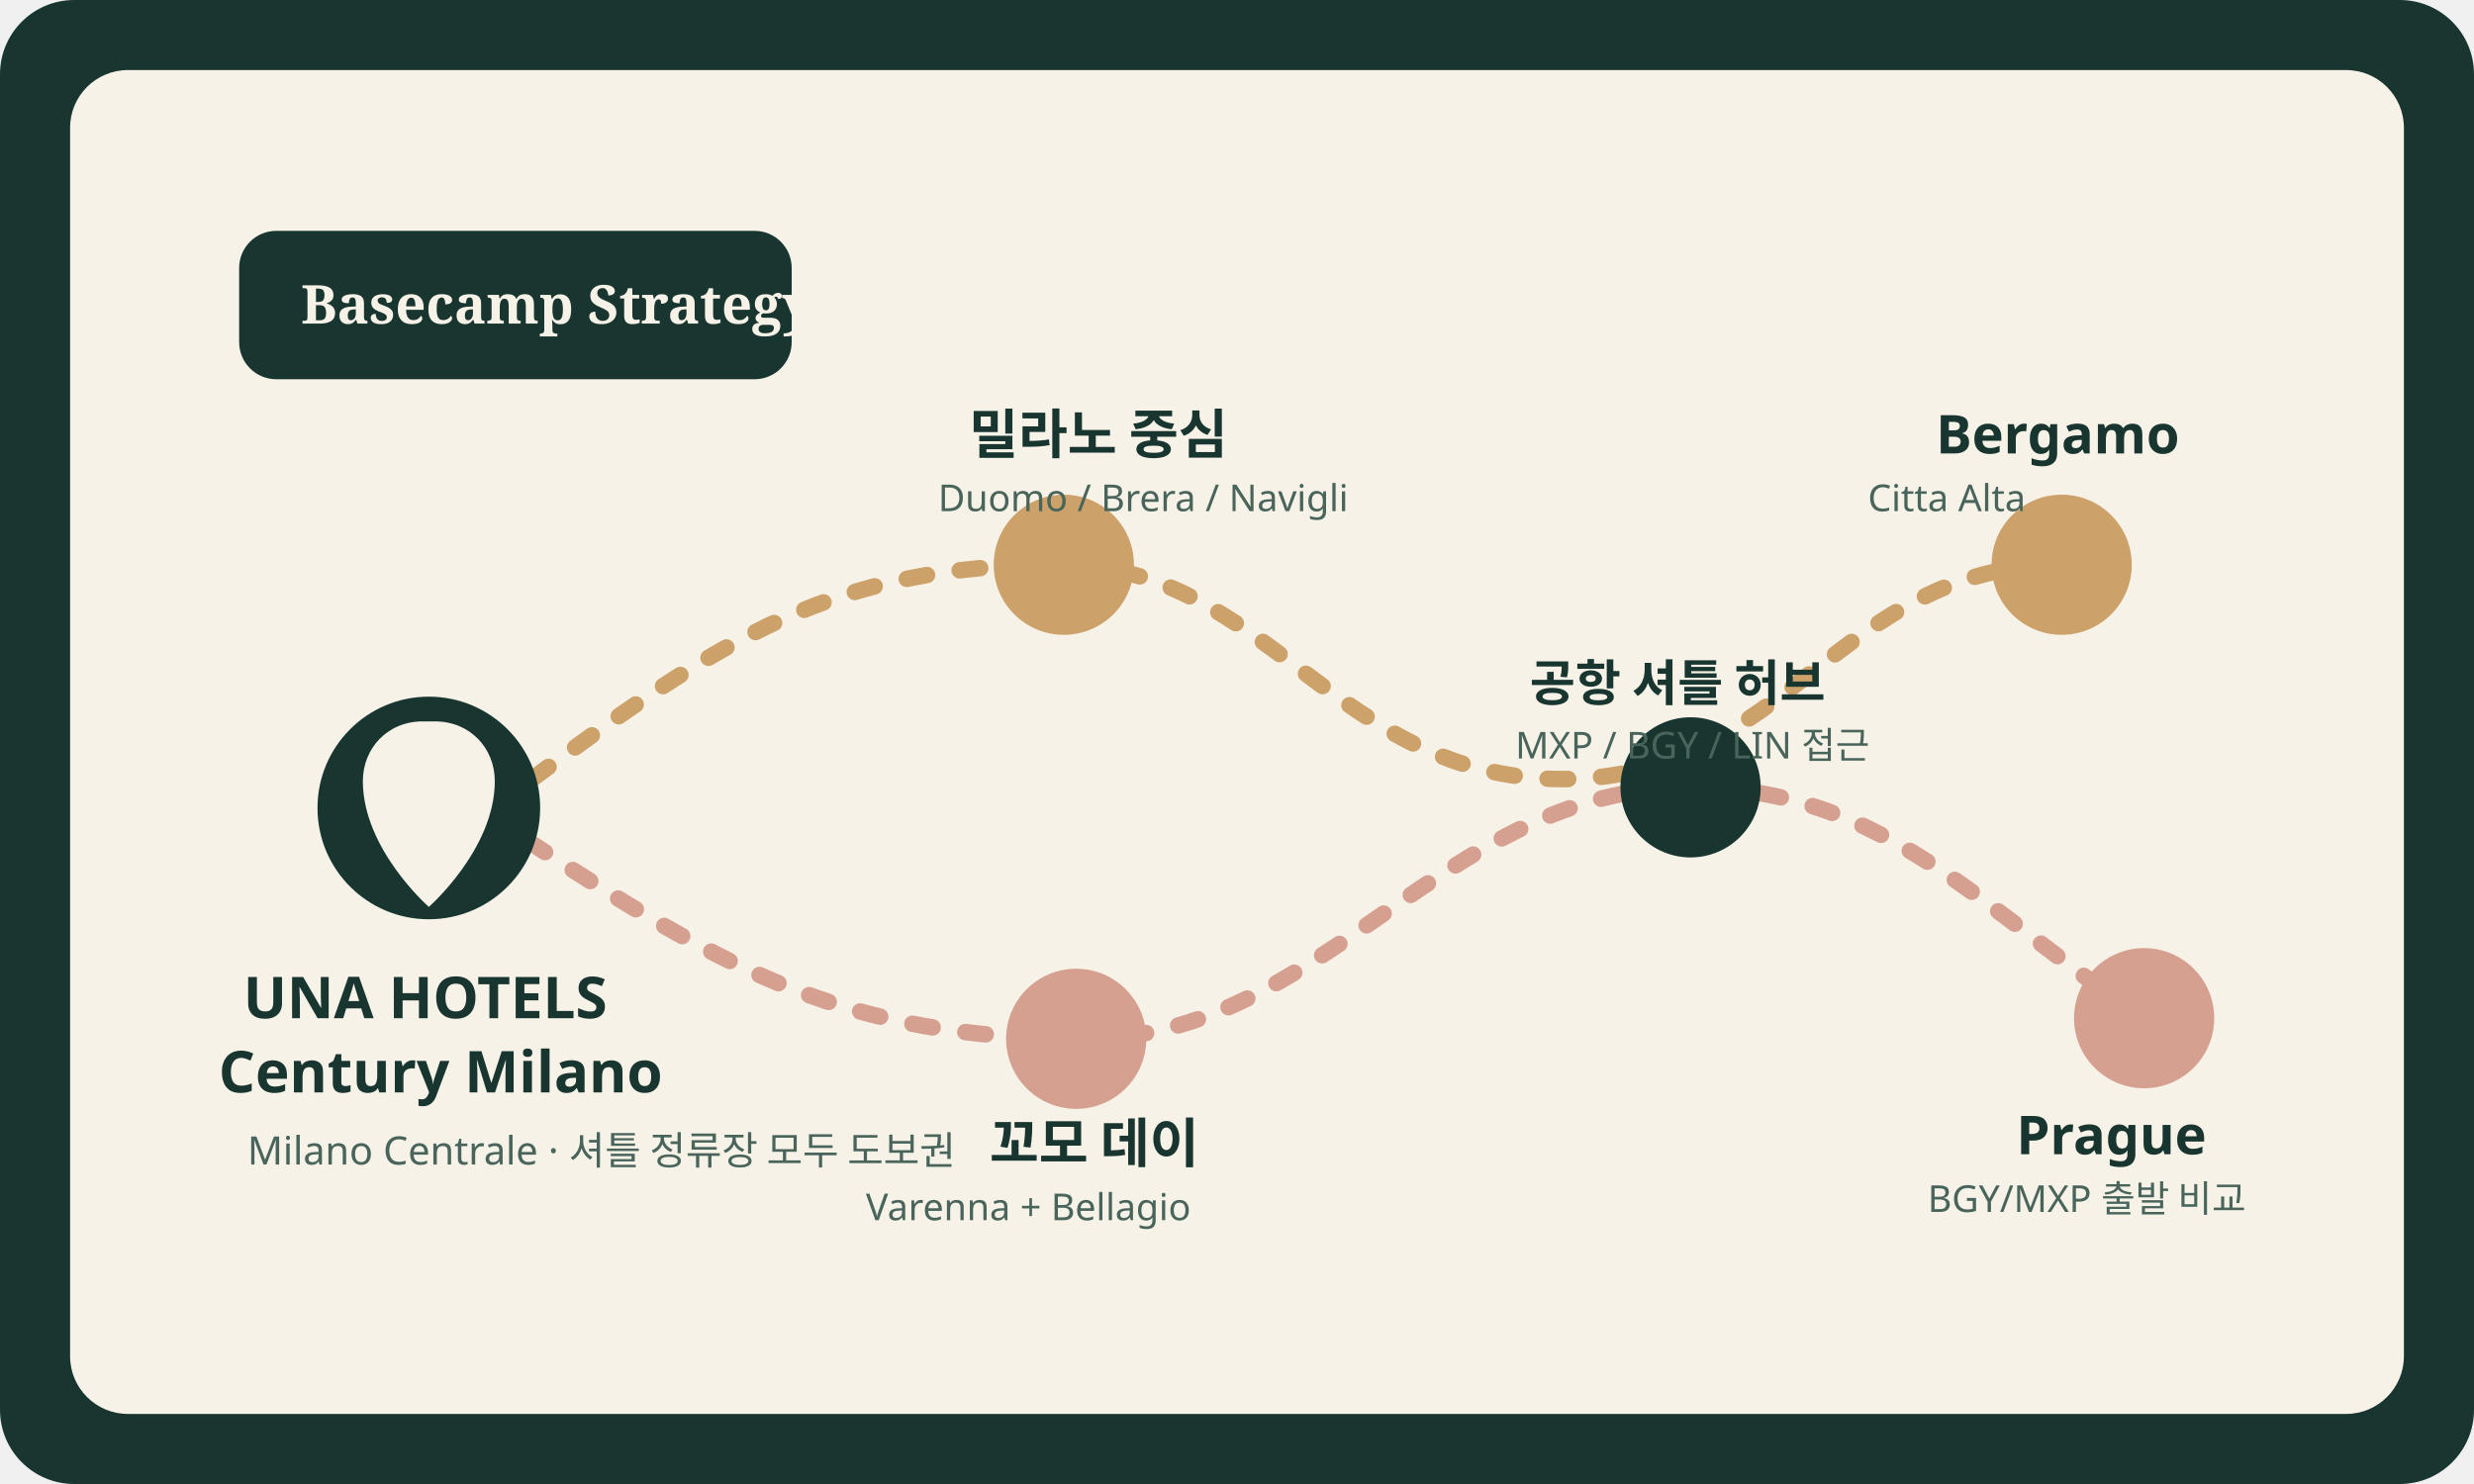
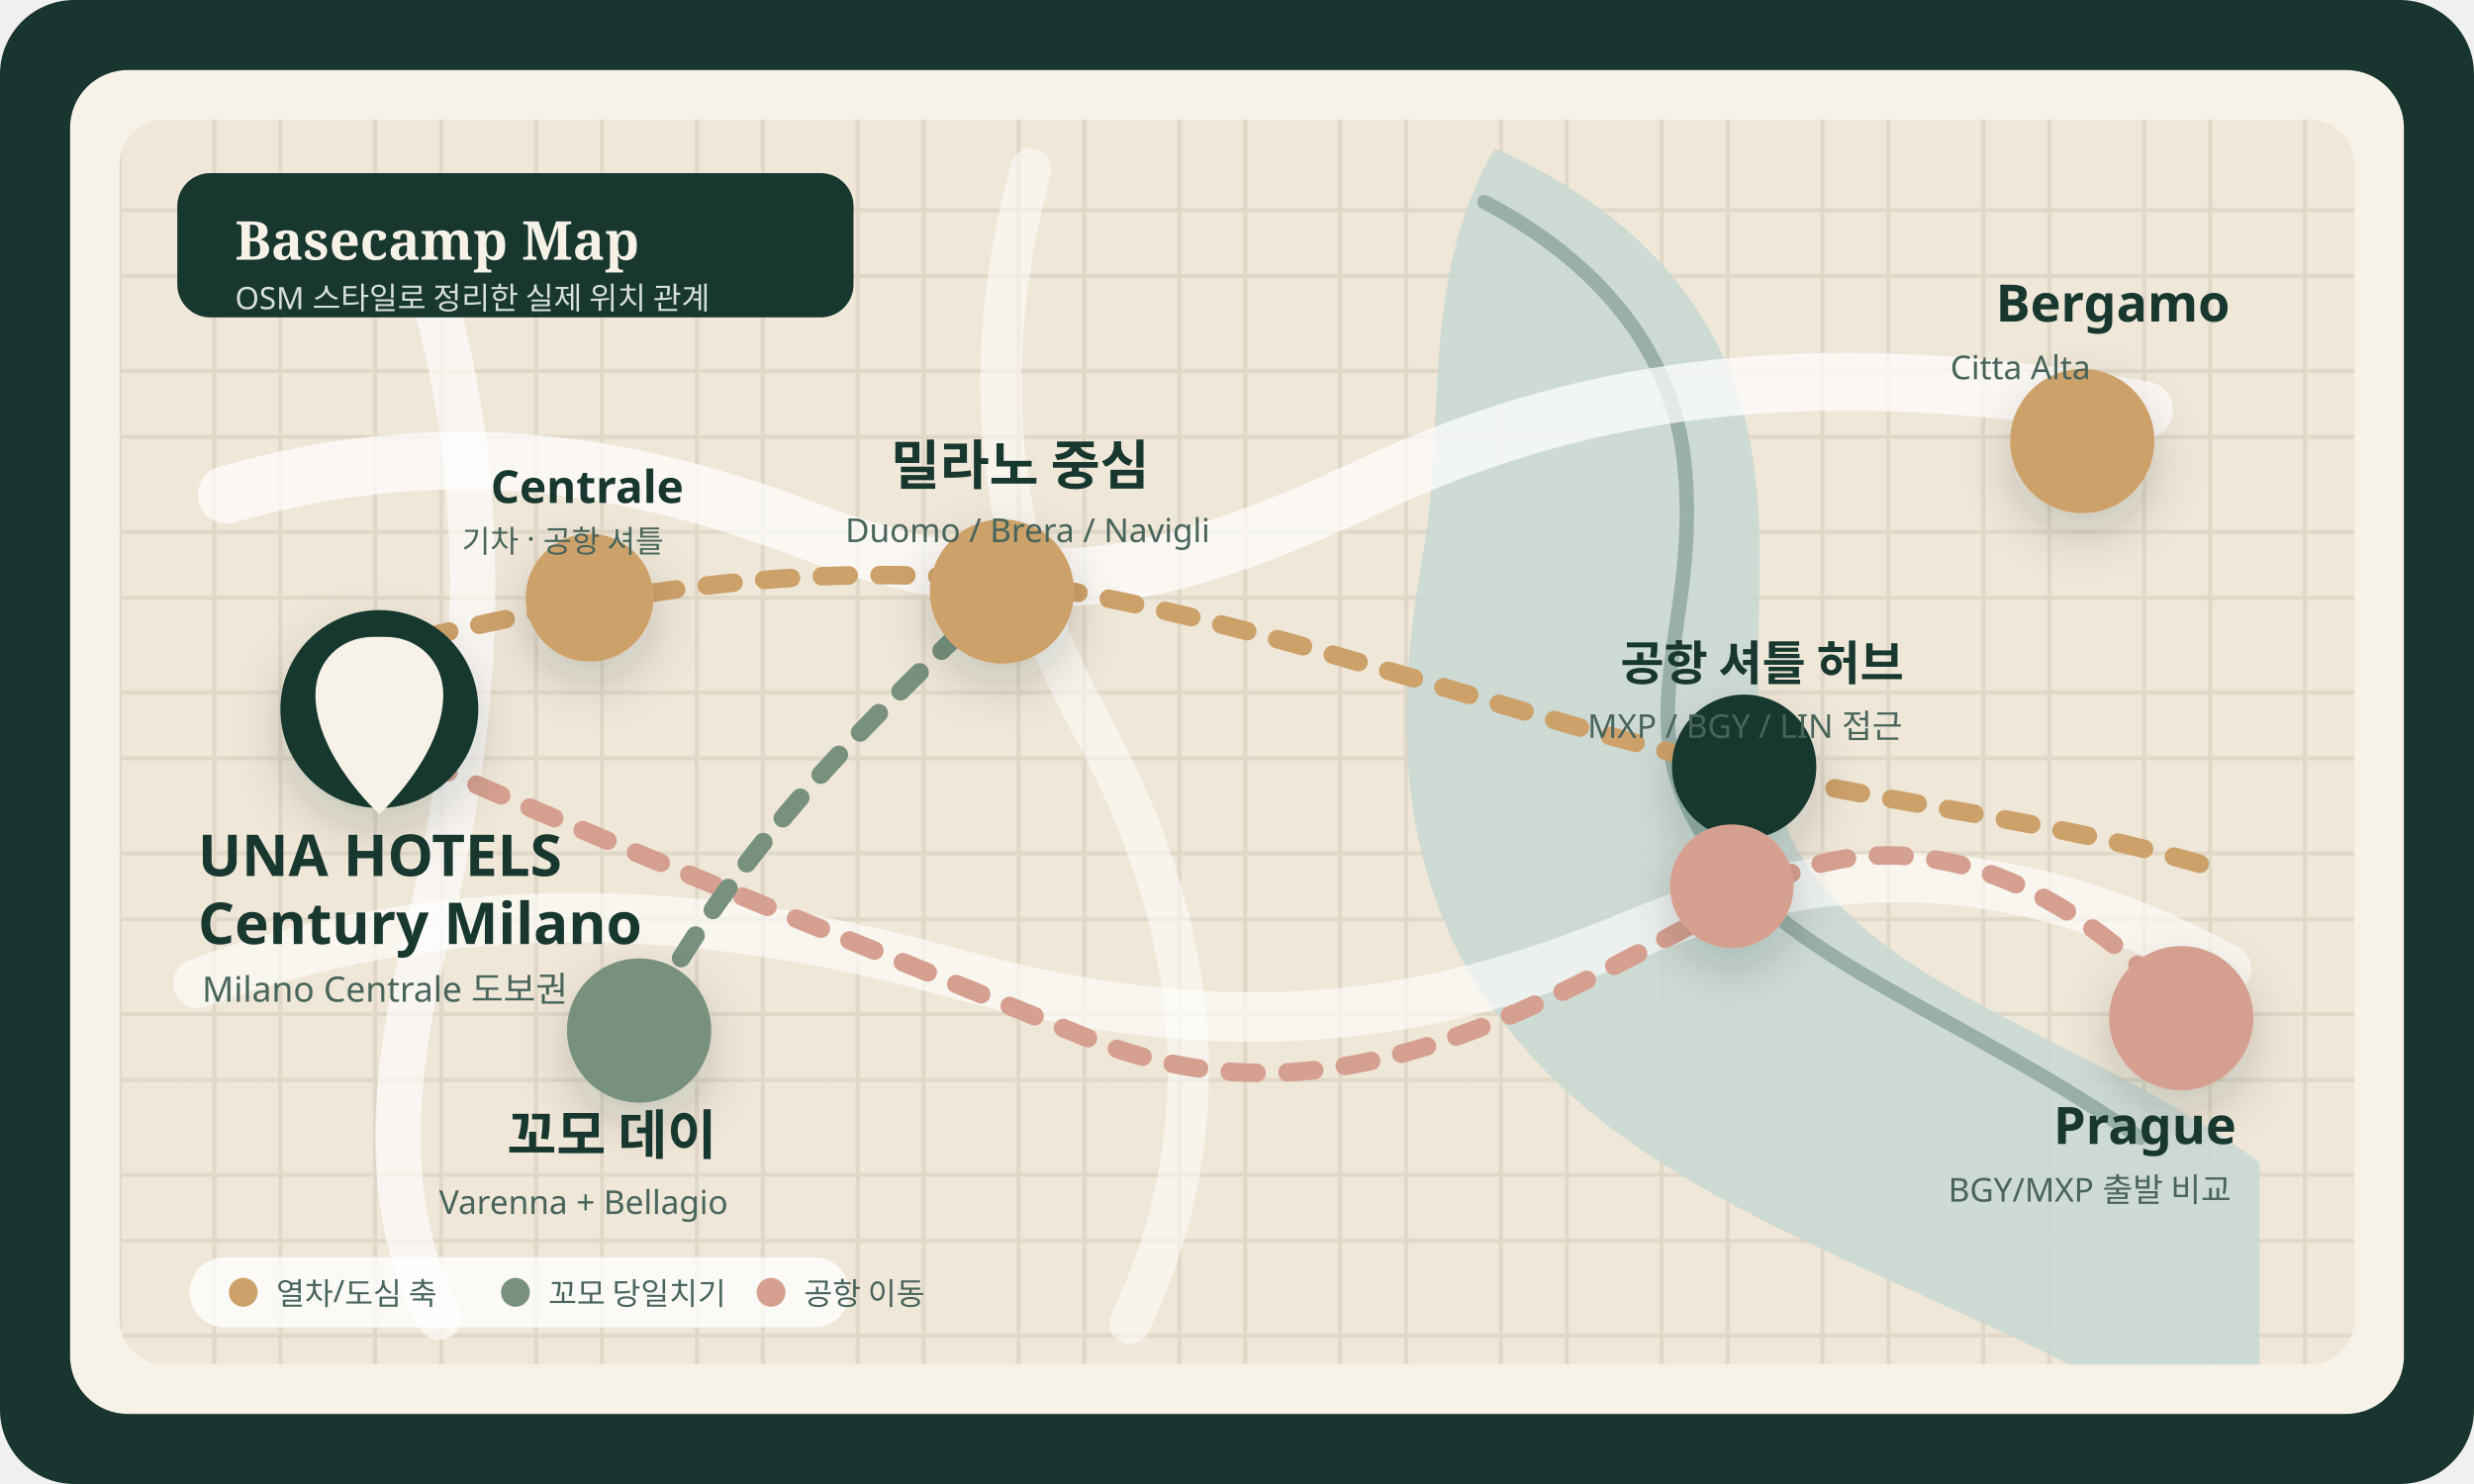
<svg xmlns="http://www.w3.org/2000/svg" width="1200" height="720" viewBox="0 0 1200 720" fill="none">
+   <defs>
+     <pattern id="street-grid" width="78" height="78" patternUnits="userSpaceOnUse">
+       <path d="M0 24H78M0 56H78M26 0V78M58 0V78" stroke="#D9D0BF" stroke-width="2" opacity="0.65" />
+     </pattern>
+     <filter id="soft-shadow" x="-20%" y="-20%" width="140%" height="140%">
+       <feDropShadow dx="0" dy="10" stdDeviation="12" flood-color="#17372F" flood-opacity="0.18" />
+     </filter>
+   </defs>
  <rect width="1200" height="720" rx="36" fill="#18362F" />
  <rect x="34" y="34" width="1132" height="652" rx="28" fill="#F7F2E8" />
-   <path d="M258 378C350 310 404 274 514 274C614 274 648 378 758 378C866 378 892 274 1000 274" stroke="#CDA16A" stroke-width="8" stroke-linecap="round" stroke-dasharray="10 16" />
-   <path d="M256 408C354 472 412 504 526 504C642 504 700 382 820 382C914 382 964 444 1040 494" stroke="#D6A090" stroke-width="8" stroke-linecap="round" stroke-dasharray="10 16" />
-   <circle cx="208" cy="392" r="54" fill="#18362F" />
-   <circle cx="516" cy="274" r="34" fill="#CDA16A" />
-   <circle cx="522" cy="504" r="34" fill="#D6A090" />
-   <circle cx="1000" cy="274" r="34" fill="#CDA16A" />
-   <circle cx="1040" cy="494" r="34" fill="#D6A090" />
-   <circle cx="820" cy="382" r="34" fill="#18362F" />
-   <path d="M205 350C188 350 176 363 176 379C176 412 208 440 208 440C208 440 240 412 240 379C240 363 228 350 211 350H205Z" fill="#F7F2E8" />
-   <text x="118" y="494" fill="#18362F" font-size="28" font-family="'Noto Sans KR', sans-serif" font-weight="700">UNA HOTELS</text>
-   <text x="106" y="530" fill="#18362F" font-size="28" font-family="'Noto Sans KR', sans-serif" font-weight="700">Century Milano</text>
-   <text x="120" y="565" fill="#48645B" font-size="19" font-family="'Noto Sans KR', sans-serif">Milano Centrale · 셔틀 정류장 모두 도보권</text>
-   <text x="470" y="220" fill="#18362F" font-size="26" font-family="'Noto Sans KR', sans-serif" font-weight="700">밀라노 중심</text>
-   <text x="455" y="248" fill="#48645B" font-size="18" font-family="'Noto Sans KR', sans-serif">Duomo / Brera / Navigli</text>
-   <text x="480" y="564" fill="#18362F" font-size="26" font-family="'Noto Sans KR', sans-serif" font-weight="700">꼬모 데이</text>
-   <text x="420" y="592" fill="#48645B" font-size="18" font-family="'Noto Sans KR', sans-serif">Varenna + Bellagio</text>
-   <text x="939" y="220" fill="#18362F" font-size="26" font-family="'Noto Sans KR', sans-serif" font-weight="700">Bergamo</text>
-   <text x="906" y="248" fill="#48645B" font-size="18" font-family="'Noto Sans KR', sans-serif">Citta Alta</text>
-   <text x="978" y="560" fill="#18362F" font-size="26" font-family="'Noto Sans KR', sans-serif" font-weight="700">Prague</text>
-   <text x="935" y="588" fill="#48645B" font-size="18" font-family="'Noto Sans KR', sans-serif">BGY/MXP 출발 비교</text>
-   <text x="742" y="340" fill="#18362F" font-size="24" font-family="'Noto Sans KR', sans-serif" font-weight="700">공항 셔틀 허브</text>
-   <text x="735" y="368" fill="#48645B" font-size="18" font-family="'Noto Sans KR', sans-serif">MXP / BGY / LIN 접근</text>
-   <rect x="116" y="112" width="268" height="72" rx="18" fill="#18362F" />
-   <text x="146" y="157" fill="#F7F2E8" font-size="26" font-family="'Cormorant Garamond', serif" font-weight="700">Basecamp Strategy</text>
+   <rect x="58" y="58" width="1084" height="604" rx="22" fill="#EFE7D8" />
+   <rect x="58" y="58" width="1084" height="604" rx="22" fill="url(#street-grid)" opacity="0.95" />
+   <path d="M725 72C793 102 837 150 849 215C863 291 836 358 876 419C918 483 1016 505 1096 564L1096 662H1004C900 611 812 582 751 521C675 445 675 355 690 270C702 202 688 137 725 72Z" fill="#C9D8D3" opacity="0.86" />
+   <path d="M720 98C779 129 812 174 817 225C825 302 789 347 826 405C863 465 946 489 1038 552" stroke="#8FA9A0" stroke-width="7" stroke-linecap="round" opacity="0.85" />
+   <path d="M110 240C208 212 295 221 388 256C501 299 568 281 664 236C760 191 871 169 1040 199" stroke="#FFFFFF" stroke-width="28" stroke-linecap="round" opacity="0.72" />
+   <path d="M96 477C209 436 331 435 462 472C597 509 693 495 791 454C895 410 985 419 1080 470" stroke="#FFFFFF" stroke-width="24" stroke-linecap="round" opacity="0.62" />
+   <path d="M198 106C238 212 238 329 207 454C189 526 186 589 213 639" stroke="#FFFFFF" stroke-width="22" stroke-linecap="round" opacity="0.64" />
+   <path d="M500 82C475 175 481 264 529 351C588 459 589 557 548 642" stroke="#FFFFFF" stroke-width="20" stroke-linecap="round" opacity="0.52" />
+   <path d="M178 316C282 290 405 266 520 287C638 309 734 348 840 372C922 391 996 398 1070 420" stroke="#CDA16A" stroke-width="9" stroke-linecap="round" stroke-dasharray="13 15" />
+   <path d="M180 358C288 407 398 450 526 503C647 553 750 486 855 430C919 396 999 421 1062 494" stroke="#D6A090" stroke-width="9" stroke-linecap="round" stroke-dasharray="13 15" />
+   <path d="M486 287C420 352 361 405 310 500" stroke="#78917E" stroke-width="9" stroke-linecap="round" stroke-dasharray="13 15" />
+   <g filter="url(#soft-shadow)">
+     <circle cx="184" cy="344" r="48" fill="#17372F" />
+     <path d="M181 309C165 309 153 321 153 337C153 367 184 395 184 395C184 395 215 367 215 337C215 321 203 309 187 309H181Z" fill="#F7F2E8" />
+     <circle cx="286" cy="290" r="31" fill="#CDA16A" />
+     <circle cx="486" cy="287" r="35" fill="#CDA16A" />
+     <circle cx="310" cy="500" r="35" fill="#78917E" />
+     <circle cx="846" cy="372" r="35" fill="#17372F" />
+     <circle cx="1010" cy="214" r="35" fill="#CDA16A" />
+     <circle cx="1058" cy="494" r="35" fill="#D6A090" />
+     <circle cx="840" cy="430" r="30" fill="#D6A090" />
+   </g>
+   <rect x="86" y="84" width="328" height="70" rx="16" fill="#17372F" />
+   <text x="114" y="126" fill="#F7F2E8" font-size="26" font-family="'Cormorant Garamond', serif" font-weight="700">Basecamp Map</text>
+   <text x="114" y="150" fill="#D8E0D7" font-size="15" font-family="'Noto Sans KR', sans-serif">OSM 스타일로 정리한 실제 위치 관계</text>
+   <text x="96" y="425" fill="#17372F" font-size="28" font-family="'Noto Sans KR', sans-serif" font-weight="800">UNA HOTELS</text>
+   <text x="96" y="458" fill="#17372F" font-size="28" font-family="'Noto Sans KR', sans-serif" font-weight="800">Century Milano</text>
+   <text x="98" y="486" fill="#48645B" font-size="17" font-family="'Noto Sans KR', sans-serif">Milano Centrale 도보권</text>
+   <text x="238" y="244" fill="#17372F" font-size="22" font-family="'Noto Sans KR', sans-serif" font-weight="800">Centrale</text>
+   <text x="224" y="268" fill="#48645B" font-size="15" font-family="'Noto Sans KR', sans-serif">기차 · 공항 셔틀</text>
+   <text x="432" y="235" fill="#17372F" font-size="26" font-family="'Noto Sans KR', sans-serif" font-weight="800">밀라노 중심</text>
+   <text x="410" y="263" fill="#48645B" font-size="16" font-family="'Noto Sans KR', sans-serif">Duomo / Brera / Navigli</text>
+   <text x="246" y="560" fill="#17372F" font-size="26" font-family="'Noto Sans KR', sans-serif" font-weight="800">꼬모 데이</text>
+   <text x="213" y="589" fill="#48645B" font-size="16" font-family="'Noto Sans KR', sans-serif">Varenna + Bellagio</text>
+   <text x="968" y="156" fill="#17372F" font-size="25" font-family="'Noto Sans KR', sans-serif" font-weight="800">Bergamo</text>
+   <text x="946" y="184" fill="#48645B" font-size="16" font-family="'Noto Sans KR', sans-serif">Citta Alta</text>
+   <text x="786" y="330" fill="#17372F" font-size="23" font-family="'Noto Sans KR', sans-serif" font-weight="800">공항 셔틀 허브</text>
+   <text x="770" y="358" fill="#48645B" font-size="16" font-family="'Noto Sans KR', sans-serif">MXP / BGY / LIN 접근</text>
+   <text x="996" y="555" fill="#17372F" font-size="25" font-family="'Noto Sans KR', sans-serif" font-weight="800">Prague</text>
+   <text x="945" y="583" fill="#48645B" font-size="16" font-family="'Noto Sans KR', sans-serif">BGY/MXP 출발 비교</text>
+   <rect x="92" y="610" width="320" height="34" rx="17" fill="#FFFFFF" opacity="0.78" />
+   <circle cx="118" cy="627" r="7" fill="#CDA16A" />
+   <text x="134" y="633" fill="#48645B" font-size="15" font-family="'Noto Sans KR', sans-serif">열차/도심 축</text>
+   <circle cx="250" cy="627" r="7" fill="#78917E" />
+   <text x="266" y="633" fill="#48645B" font-size="15" font-family="'Noto Sans KR', sans-serif">꼬모 당일치기</text>
+   <circle cx="374" cy="627" r="7" fill="#D6A090" />
+   <text x="390" y="633" fill="#48645B" font-size="15" font-family="'Noto Sans KR', sans-serif">공항 이동</text>
</svg>
